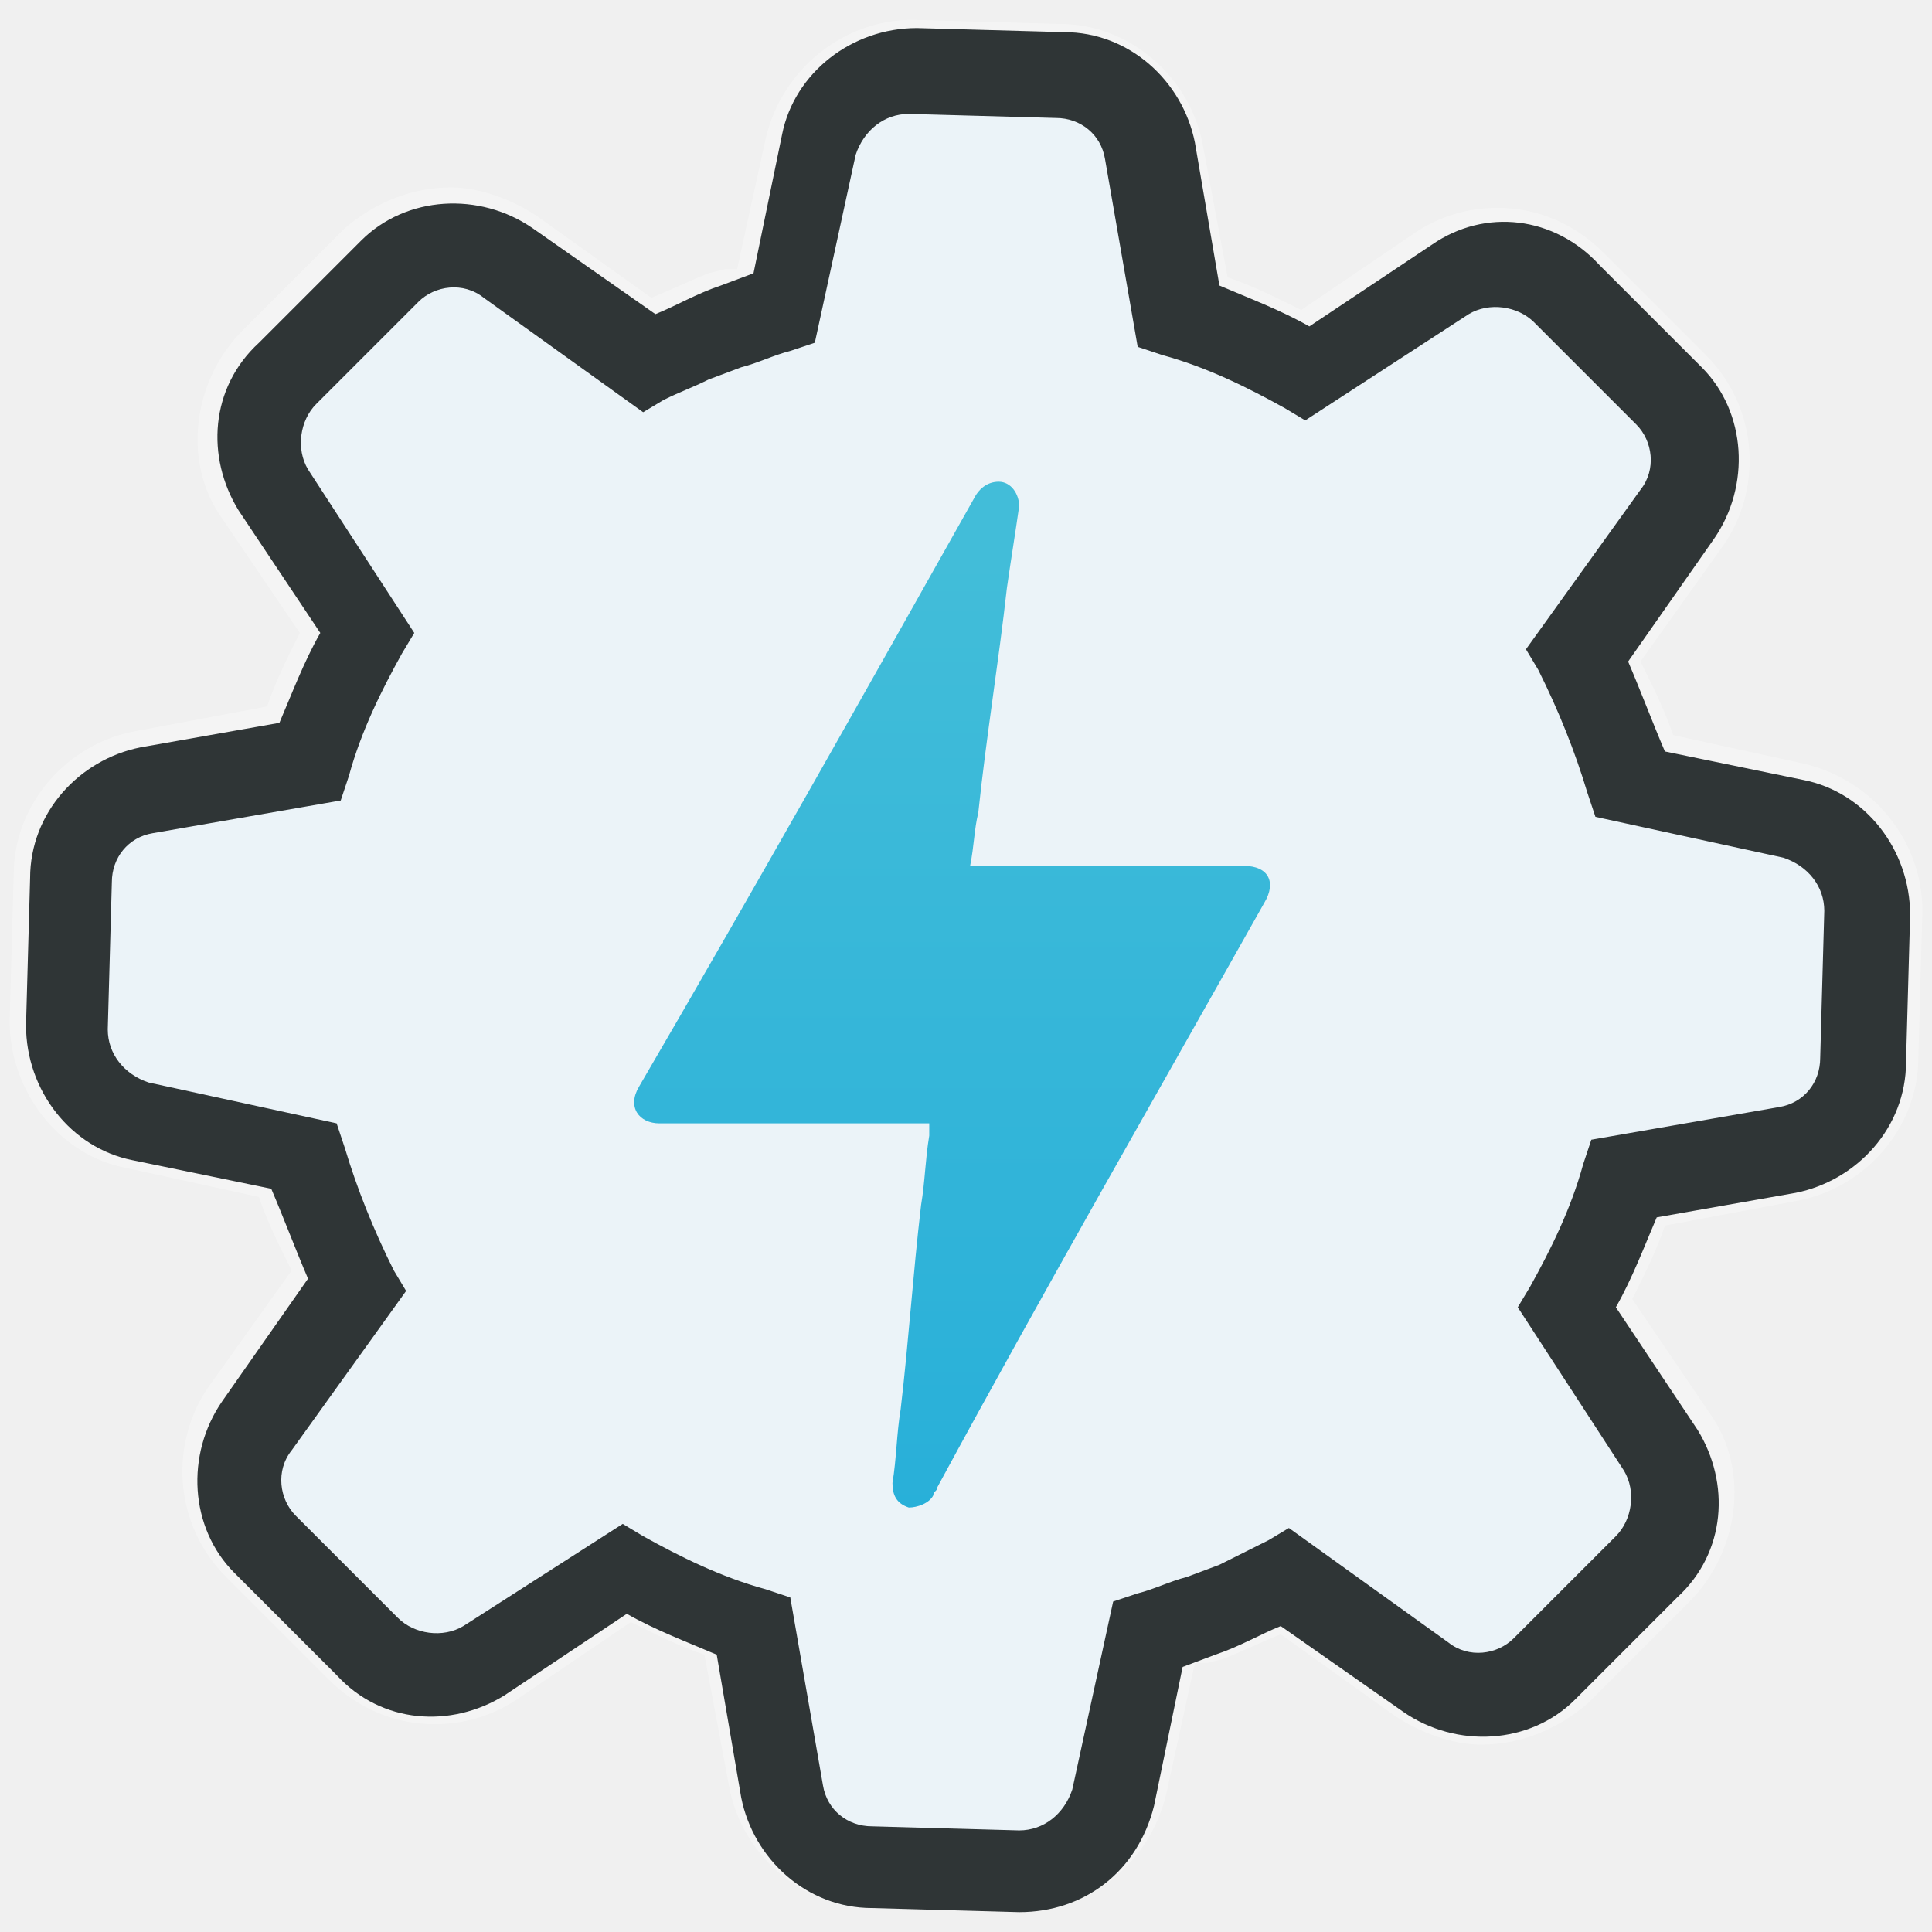
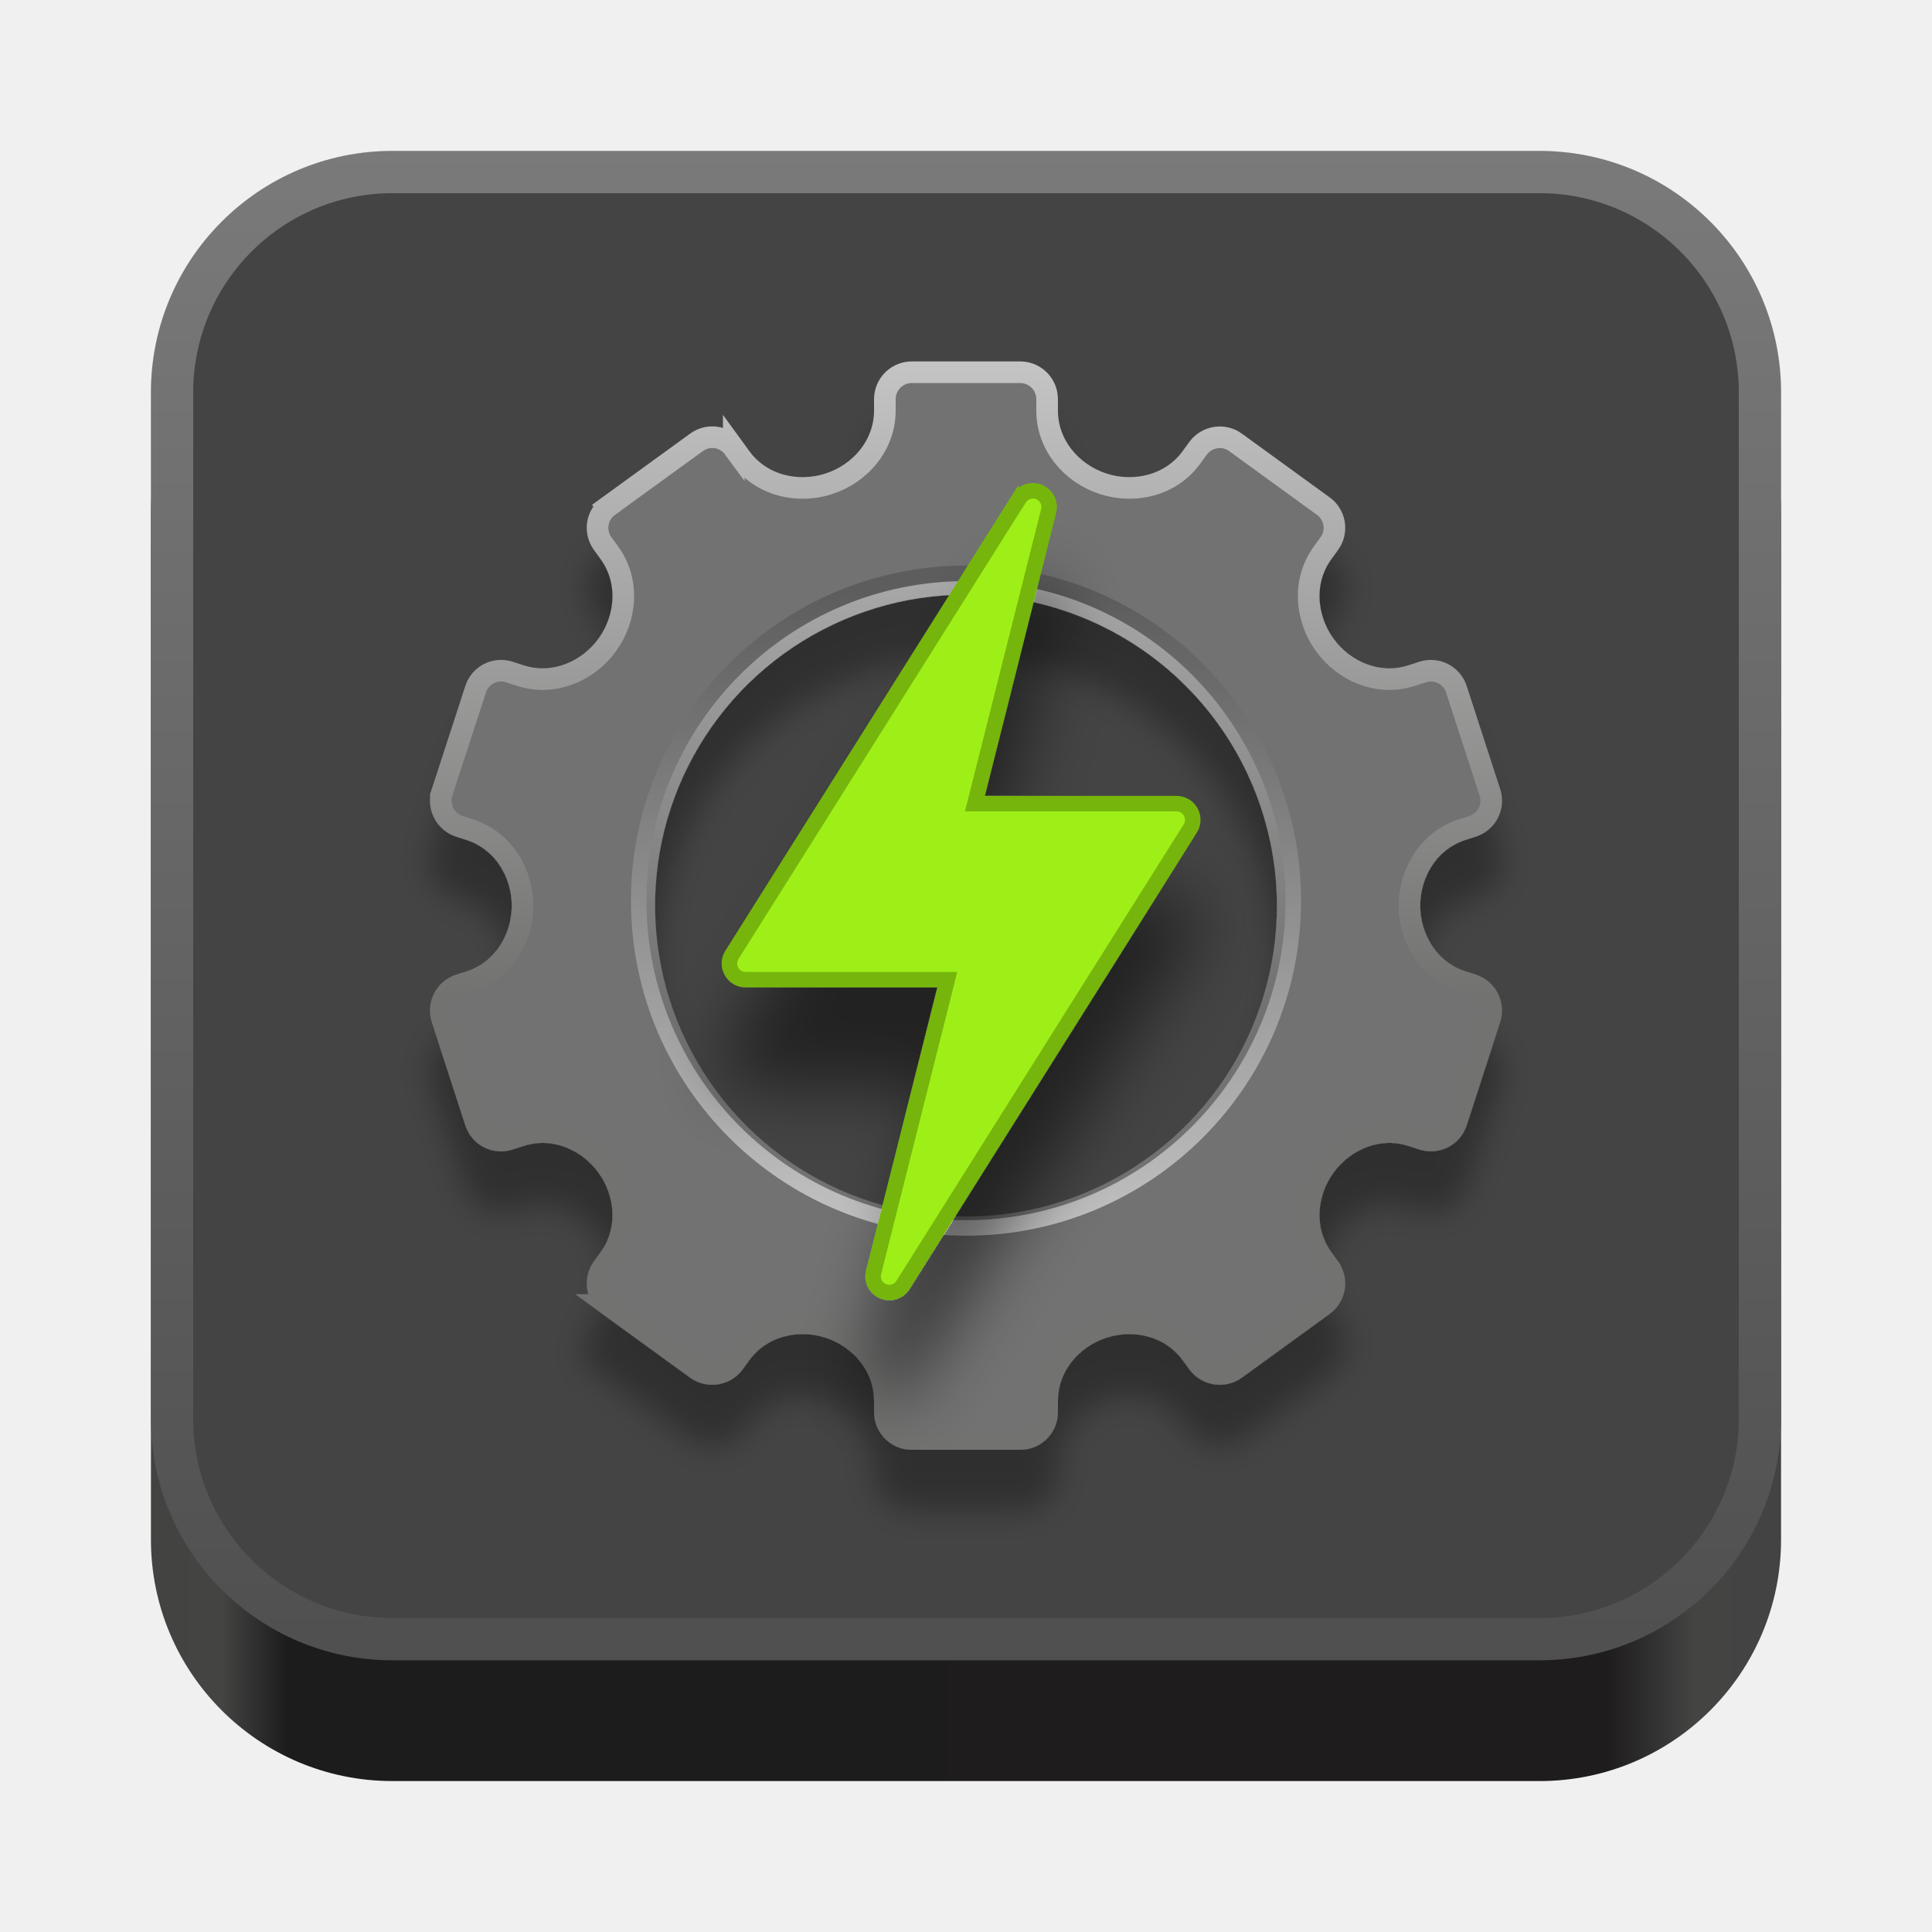
- <svg xmlns="http://www.w3.org/2000/svg" width="64" height="64" viewBox="0 0 16.933 16.933" version="1.1" id="svg1">
-   <defs id="defs1">
-     <linearGradient id="SVGID_00000129901450951144020920000007753056098303935627_" gradientUnits="userSpaceOnUse" x1="-434.028" y1="-74.135" x2="-434.028" y2="-49.801" gradientTransform="matrix(1,0,0,-1,0,-121.5918)">
-       <stop offset="0" style="stop-color:#27AFD9" id="stop80" />
-       <stop offset="1" style="stop-color:#42BDD9" id="stop81" />
+ <svg xmlns="http://www.w3.org/2000/svg" width="64" height="64" viewBox="0 0 64 64" fill="none">
+   <rect x="5" y="9" width="54" height="50" rx="8" fill="url(#paint0_linear_2689_60612)" />
+   <rect x="5" y="5" width="54" height="50" rx="8" fill="#444444" />
+   <rect x="5.7" y="5.7" width="52.6" height="48.6" rx="7.3" stroke="url(#paint1_linear_2689_60612)" stroke-width="1.4" style="mix-blend-mode:soft-light" />
+   <g filter="url(#filter0_d_2689_60612)">
+     <path d="M33.801 12.331L33.888 12.336C34.091 12.357 34.281 12.447 34.426 12.592C34.572 12.737 34.661 12.928 34.682 13.13L34.687 13.218V13.601C34.687 14.746 35.497 15.687 36.542 16.026C37.585 16.365 38.792 16.08 39.466 15.155L39.691 14.846C39.831 14.658 40.038 14.532 40.269 14.496C40.499 14.46 40.735 14.515 40.925 14.65V14.652L43.842 16.77C44.031 16.907 44.157 17.115 44.194 17.346C44.231 17.576 44.175 17.812 44.039 18.001L43.812 18.314C43.139 19.238 43.239 20.474 43.883 21.362C44.526 22.251 45.671 22.732 46.761 22.38L47.13 22.261C47.353 22.189 47.596 22.209 47.804 22.316C48.013 22.422 48.171 22.607 48.244 22.829L49.357 26.254C49.429 26.477 49.41 26.718 49.304 26.927C49.199 27.135 49.016 27.293 48.796 27.367L48.428 27.486C47.337 27.839 46.689 28.899 46.689 29.999C46.689 31.1 47.339 32.16 48.43 32.512L48.783 32.625C49.007 32.699 49.193 32.858 49.3 33.069C49.408 33.278 49.428 33.521 49.357 33.745L48.244 37.169C48.171 37.392 48.012 37.577 47.803 37.684C47.594 37.79 47.351 37.81 47.128 37.738L46.761 37.619C45.671 37.267 44.526 37.748 43.883 38.637C43.239 39.525 43.139 40.761 43.812 41.686L44.038 41.996V41.997C44.175 42.187 44.231 42.423 44.194 42.654C44.157 42.885 44.031 43.092 43.842 43.23L40.925 45.348C40.735 45.483 40.5 45.54 40.269 45.504C40.039 45.468 39.833 45.343 39.693 45.156L39.466 44.845C38.792 43.92 37.585 43.634 36.542 43.973C35.497 44.312 34.687 45.254 34.687 46.4V46.783C34.686 47.017 34.592 47.242 34.426 47.407C34.261 47.573 34.036 47.667 33.801 47.668H30.199C29.964 47.667 29.739 47.573 29.573 47.407C29.428 47.262 29.338 47.072 29.317 46.869L29.312 46.782V46.4C29.312 45.254 28.503 44.312 27.458 43.973C26.414 43.634 25.207 43.92 24.534 44.845L24.307 45.156C24.168 45.343 23.96 45.468 23.73 45.504C23.5 45.54 23.265 45.483 23.075 45.348L20.158 43.23H20.159C19.97 43.092 19.842 42.886 19.805 42.654C19.768 42.423 19.824 42.186 19.961 41.996L20.188 41.686C20.861 40.761 20.76 39.525 20.117 38.637C19.473 37.748 18.329 37.267 17.24 37.619L16.87 37.739C16.759 37.775 16.643 37.789 16.527 37.779C16.411 37.77 16.298 37.738 16.195 37.686C16.092 37.633 16 37.56 15.925 37.472C15.849 37.384 15.792 37.281 15.757 37.171V37.17L14.642 33.745C14.571 33.523 14.589 33.281 14.695 33.072C14.8 32.865 14.983 32.706 15.204 32.632L15.572 32.513C16.662 32.16 17.31 31.101 17.31 30.001C17.31 28.9 16.661 27.839 15.569 27.487L15.217 27.374H15.217C14.993 27.301 14.807 27.142 14.699 26.932C14.591 26.722 14.572 26.477 14.643 26.252L14.642 26.251L15.757 22.829C15.792 22.719 15.849 22.616 15.925 22.527C16 22.439 16.092 22.367 16.195 22.315C16.298 22.262 16.412 22.23 16.527 22.221C16.643 22.212 16.759 22.225 16.87 22.261L17.24 22.38C18.329 22.732 19.473 22.251 20.117 21.362C20.76 20.474 20.861 19.239 20.188 18.314L19.961 18.001C19.825 17.812 19.769 17.576 19.805 17.346C19.842 17.115 19.97 16.907 20.159 16.77L20.158 16.769L23.075 14.652C23.264 14.514 23.5 14.457 23.731 14.493C23.962 14.529 24.169 14.656 24.307 14.844V14.843L24.534 15.155C25.207 16.081 26.414 16.365 27.458 16.026C28.503 15.687 29.312 14.746 29.312 13.601V13.218C29.313 12.983 29.407 12.758 29.573 12.592C29.718 12.447 29.909 12.357 30.111 12.336L30.199 12.331H33.801ZM32 19.341C29.892 19.341 27.831 19.967 26.079 21.138C24.326 22.309 22.96 23.974 22.153 25.921C21.346 27.869 21.135 30.012 21.547 32.079C21.958 34.147 22.973 36.046 24.464 37.536C25.954 39.027 27.853 40.042 29.921 40.453C31.988 40.864 34.131 40.654 36.079 39.847C38.026 39.04 39.691 37.674 40.862 35.921C42.033 34.168 42.658 32.108 42.658 30V29.999C42.654 27.174 41.531 24.465 39.533 22.467C37.535 20.469 34.826 19.345 32.001 19.341H32Z" fill="#727272" stroke="url(#paint2_linear_2689_60612)" stroke-width="0.716" />
+   </g>
+   <circle cx="32" cy="29.835" r="10.842" stroke="url(#paint3_linear_2689_60612)" stroke-width="0.514" />
+   <g filter="url(#filter1_d_2689_60612)">
+     <path d="M33.764 16.509C33.904 16.286 34.188 16.198 34.429 16.302V16.302C34.671 16.407 34.802 16.671 34.737 16.927L32.375 26.302L32.294 26.622H38.976C39.072 26.622 39.166 26.648 39.249 26.697C39.331 26.746 39.399 26.816 39.445 26.899C39.492 26.983 39.515 27.079 39.512 27.175C39.509 27.27 39.481 27.364 39.43 27.445H39.429L29.912 42.567C29.771 42.79 29.49 42.877 29.247 42.773C29.035 42.682 28.908 42.469 28.923 42.245L28.939 42.148L31.301 32.773L31.381 32.453H24.699C24.604 32.453 24.509 32.427 24.427 32.379C24.344 32.33 24.276 32.26 24.23 32.175C24.183 32.092 24.16 31.997 24.163 31.901C24.165 31.829 24.182 31.758 24.212 31.693L24.246 31.631L33.763 16.508L33.764 16.509Z" fill="#9EEF18" stroke="#76B60C" stroke-width="0.514" />
+   </g>
+   <defs>
+     <filter id="filter0_d_2689_60612" x="13.238" y="11.974" width="37.525" height="39.066" filterUnits="userSpaceOnUse" color-interpolation-filters="sRGB">
+       <feFlood flood-opacity="0" result="BackgroundImageFix" />
+       <feColorMatrix in="SourceAlpha" type="matrix" values="0 0 0 0 0 0 0 0 0 0 0 0 0 0 0 0 0 0 127 0" result="hardAlpha" />
+       <feOffset dy="2.009" />
+       <feGaussianBlur stdDeviation="0.502" />
+       <feComposite in2="hardAlpha" operator="out" />
+       <feColorMatrix type="matrix" values="0 0 0 0 0 0 0 0 0 0 0 0 0 0 0 0 0 0 0.3 0" />
+       <feBlend mode="normal" in2="BackgroundImageFix" result="effect1_dropShadow_2689_60612" />
+       <feBlend mode="normal" in="SourceGraphic" in2="effect1_dropShadow_2689_60612" result="shape" />
+     </filter>
+     <filter id="filter1_d_2689_60612" x="21.687" y="16.002" width="20.302" height="32.591" filterUnits="userSpaceOnUse" color-interpolation-filters="sRGB">
+       <feFlood flood-opacity="0" result="BackgroundImageFix" />
+       <feColorMatrix in="SourceAlpha" type="matrix" values="0 0 0 0 0 0 0 0 0 0 0 0 0 0 0 0 0 0 127 0" result="hardAlpha" />
+       <feOffset dy="3.299" />
+       <feGaussianBlur stdDeviation="1.11" />
+       <feComposite in2="hardAlpha" operator="out" />
+       <feColorMatrix type="matrix" values="0 0 0 0 0 0 0 0 0 0 0 0 0 0 0 0 0 0 0.5 0" />
+       <feBlend mode="normal" in2="BackgroundImageFix" result="effect1_dropShadow_2689_60612" />
+       <feBlend mode="normal" in="SourceGraphic" in2="effect1_dropShadow_2689_60612" result="shape" />
+     </filter>
+     <linearGradient id="paint0_linear_2689_60612" x1="5.133" y1="58.167" x2="58.641" y2="58.167" gradientUnits="userSpaceOnUse">
+       <stop stop-color="#434342" />
+       <stop offset="0.041" stop-color="#444443" />
+       <stop offset="0.082" stop-color="#1D1C1D" />
+       <stop offset="0.899" stop-color="#1E1C1D" />
+       <stop offset="0.953" stop-color="#444443" />
+       <stop offset="1" stop-color="#434343" />
+     </linearGradient>
+     <linearGradient id="paint1_linear_2689_60612" x1="32" y1="1" x2="32" y2="61" gradientUnits="userSpaceOnUse">
+       <stop stop-color="white" stop-opacity="0.9" />
+       <stop offset="1" stop-color="white" stop-opacity="0.1" />
+     </linearGradient>
+     <linearGradient id="paint2_linear_2689_60612" x1="32" y1="33.004" x2="32" y2="11.974" gradientUnits="userSpaceOnUse">
+       <stop stop-color="#727271" />
+       <stop offset="1" stop-color="#C4C4C4" />
+     </linearGradient>
+     <linearGradient id="paint3_linear_2689_60612" x1="32" y1="40.934" x2="32.227" y2="19.643" gradientUnits="userSpaceOnUse">
+       <stop stop-color="#C3C3C3" />
+       <stop offset="1" stop-color="#5D5D5D" />
    </linearGradient>
  </defs>
-   <g id="layer1">
-     <g id="g1" transform="matrix(1.353838,0,0,1.353838,-2.995833,-2.995832)">
-       <g id="g81" transform="matrix(0.2645833,0,0,0.2645833,123.2165,24.80469)">
-         <path class="st10" d="m -417.5,-66.2 c -0.3,-1.1 -0.8,-2.1 -1.3,-3.1 l 2.4,-3.4 c 0.6,-0.9 0.5,-2.1 -0.2,-2.9 l -2.5,-2.5 c -0.8,-0.8 -2,-0.9 -2.9,-0.3 l -3.5,2.3 c -1,-0.6 -2,-1 -3.1,-1.4 l -0.7,-4 c -0.2,-1.1 -1.1,-1.8 -2.2,-1.9 l -3.6,-0.1 c -1.1,0 -2,0.7 -2.3,1.8 l -0.9,4 c -0.4,0.1 -0.9,0.3 -1.3,0.5 v 0 c -0.7,0.3 -1.4,0.6 -2,0.9 l -3.4,-2.4 c -0.9,-0.6 -2.1,-0.5 -2.9,0.2 l -1.3,1.2 -1.3,1.3 c -0.8,0.8 -0.9,2 -0.3,2.9 l 2.3,3.5 c -0.6,1 -1,2 -1.4,3.1 l -4,0.7 c -1.1,0.2 -1.8,1.1 -1.9,2.2 l -0.1,3.6 c 0,1.1 0.7,2 1.8,2.3 l 4,0.9 c 0.3,1.1 0.8,2.1 1.3,3.1 l -2.4,3.4 c -0.6,0.9 -0.5,2.1 0.2,2.9 l 2.6,2.4 c 0.8,0.8 2,0.9 2.9,0.3 l 3.5,-2.3 c 1,0.6 2,1 3.1,1.4 l 0.7,4 c 0.2,1.1 1.1,1.8 2.2,1.9 l 3.6,0.1 c 1.1,0 2,-0.7 2.3,-1.8 l 0.9,-4 c 0.4,-0.1 0.9,-0.3 1.3,-0.5 v 0 c 0.7,-0.3 1.4,-0.6 2,-0.9 l 3.4,2.4 c 0.9,0.6 2.1,0.5 2.9,-0.2 l 1.3,-1.2 1.3,-1.3 c 0.8,-0.8 0.9,-2 0.3,-2.9 l -2.3,-3.5 c 0.6,-1 1,-2 1.4,-3.1 l 4,-0.7 c 1.1,-0.2 1.8,-1.1 1.9,-2.2 l 0.1,-3.6 c 0,-1.1 -0.7,-2 -1.8,-2.3 z" id="path76" style="fill:#ffffff" />
-         <path class="st0" d="m -413.2,-66.7 -3.2,-0.7 c -0.2,-0.6 -0.5,-1.2 -0.8,-1.8 l 2,-2.8 c 1,-1.4 0.9,-3.4 -0.4,-4.7 l -2.5,-2.5 c -0.7,-0.7 -1.6,-1.1 -2.6,-1.1 -0.7,0 -1.4,0.2 -2,0.6 l -2.8,1.9 c -0.6,-0.3 -1.2,-0.6 -1.8,-0.8 l -0.6,-3.2 c -0.3,-1.7 -1.8,-3 -3.5,-3 l -3.6,-0.1 c -1.7,0 -3.2,1.2 -3.6,2.9 l -0.7,3.2 h -0.1 c -0.1,0 -0.1,0 -0.2,0 l -0.4,0.1 c -0.5,0.2 -0.9,0.4 -1.4,0.6 l -2.8,-2 c -0.6,-0.4 -1.4,-0.7 -2.1,-0.7 -1,0 -1.9,0.4 -2.6,1 l -2.5,2.5 c -1.2,1.2 -1.5,3.2 -0.5,4.6 l 1.9,2.8 c -0.3,0.6 -0.6,1.2 -0.8,1.8 l -3.2,0.6 c -1.7,0.3 -3,1.8 -3,3.5 l -0.1,3.6 c 0,1.7 1.2,3.3 2.9,3.6 l 3.2,0.7 c 0.2,0.6 0.5,1.2 0.8,1.8 l -2,2.8 c -1,1.4 -0.9,3.4 0.4,4.7 l 2.5,2.5 c 0.7,0.7 1.6,1.1 2.6,1.1 0.7,0 1.4,-0.2 2,-0.6 l 2.8,-1.9 c 0.6,0.3 1.2,0.6 1.8,0.8 l 0.6,3.2 c 0.3,1.7 1.8,3 3.5,3 l 3.6,0.1 c 1.7,0 3.2,-1.2 3.6,-2.9 l 0.7,-3.2 c 0,0 0,0 0.1,0 0.1,0 0.1,0 0.2,0 l 0.4,-0.1 c 0.5,-0.2 0.9,-0.4 1.4,-0.6 l 2.8,2 c 0.6,0.4 1.4,0.7 2.1,0.7 1,0 1.9,-0.4 2.6,-1 l 2.5,-2.5 c 1.2,-1.2 1.5,-3.2 0.5,-4.6 l -1.9,-2.8 c 0.3,-0.6 0.6,-1.2 0.8,-1.8 l 3.2,-0.6 c 1.7,-0.3 3,-1.8 3,-3.5 l 0.1,-3.6 c 0,-1.7 -1.2,-3.2 -2.9,-3.6 z" id="path77" style="opacity:0.3;fill:#ffffff;enable-background:new" />
-         <path class="st12" d="m -417.5,-66.1 c -0.3,-1.1 -0.8,-2.1 -1.3,-3.1 l 2.4,-3.4 c 0.6,-0.9 0.5,-2.1 -0.2,-2.9 l -2.5,-2.5 c -0.8,-0.8 -2,-0.9 -2.9,-0.3 l -3.5,2.3 c -1,-0.6 -2,-1 -3.1,-1.4 l -0.7,-4 c -0.2,-1.1 -1.1,-1.8 -2.2,-1.9 l -3.6,-0.1 c -1.1,0 -2,0.7 -2.3,1.8 l -0.9,4 c -0.4,0.1 -0.9,0.3 -1.3,0.5 v 0 c -0.7,0.3 -1.4,0.6 -2,0.9 l -3.4,-2.4 c -0.9,-0.6 -2.1,-0.5 -2.9,0.2 l -1.3,1.2 -1.3,1.3 c -0.8,0.8 -0.9,2 -0.3,2.9 l 2.3,3.5 c -0.6,1 -1,2 -1.4,3.1 l -4,0.7 c -1.1,0.2 -1.8,1.1 -1.9,2.2 l -0.1,3.6 c 0,1.1 0.7,2 1.8,2.3 l 4,0.9 c 0.3,1.1 0.8,2.1 1.3,3.1 l -2.4,3.4 c -0.6,0.9 -0.5,2.1 0.2,2.9 l 2.5,2.5 c 0.8,0.8 2,0.9 2.9,0.3 l 3.5,-2.3 c 1,0.6 2,1 3.1,1.4 l 0.7,4 c 0.2,1.1 1.1,1.8 2.2,1.9 l 3.6,0.1 c 1.1,0 2,-0.7 2.3,-1.8 l 0.9,-4 c 0.4,-0.1 0.9,-0.3 1.3,-0.5 v 0 c 0.7,-0.3 1.4,-0.6 2,-0.9 l 3.4,2.4 c 0.9,0.6 2.1,0.5 2.9,-0.2 l 1.3,-1.2 1.3,-1.3 c 0.8,-0.8 0.9,-2 0.3,-2.9 l -2.3,-3.5 c 0.6,-1 1,-2 1.4,-3.1 l 4,-0.7 c 1.1,-0.2 1.8,-1.1 1.9,-2.2 l 0.1,-3.6 c 0,-1.1 -0.7,-2 -1.8,-2.3 z" id="path78" style="opacity:0.3;fill:#bbd8e8;enable-background:new" />
-         <g id="g80">
-           <path class="st2" d="m -432.4,-39.2 v 0 l -3.6,-0.1 c -1.3,0 -2.3,-0.9 -2.6,-2.2 l -0.7,-3.8 c -0.9,-0.3 -1.9,-0.8 -2.8,-1.2 l -3.3,2.2 c -1.1,0.7 -2.5,0.5 -3.4,-0.4 l -2.5,-2.5 c -0.9,-0.9 -1,-2.3 -0.3,-3.4 l 2.3,-3.3 c -0.5,-0.9 -0.8,-1.8 -1.1,-2.8 l -3.8,-0.8 c -1.2,-0.3 -2.1,-1.4 -2.1,-2.6 l 0.1,-3.6 c 0,-1.3 0.9,-2.3 2.2,-2.6 l 3.8,-0.7 c 0.3,-0.9 0.8,-1.9 1.2,-2.8 l -2.2,-3.3 c -0.7,-1.1 -0.5,-2.5 0.4,-3.4 l 2.5,-2.5 c 0.9,-0.9 2.3,-1 3.4,-0.3 l 3.3,2.3 c 0.6,-0.3 1.2,-0.6 1.8,-0.8 l 0.4,-0.1 v 0 c 0.2,-0.1 0.5,-0.2 0.7,-0.3 l 0.8,-3.8 c 0.3,-1.2 1.4,-2.1 2.7,-2.1 l 3.6,0.1 c 1.3,0 2.3,0.9 2.6,2.2 l 0.7,3.8 c 0.9,0.3 1.9,0.8 2.8,1.2 l 3.3,-2.2 c 1.1,-0.7 2.5,-0.5 3.4,0.4 l 2.5,2.5 c 0.9,0.9 1,2.3 0.3,3.4 l -2.3,3.3 c 0.5,0.9 0.8,1.8 1.1,2.8 l 3.8,0.8 c 1.2,0.3 2.1,1.4 2.1,2.6 l -0.1,3.6 c 0,1.3 -0.9,2.3 -2.2,2.6 l -3.8,0.7 c -0.3,0.9 -0.8,1.9 -1.2,2.8 l 2.2,3.5 c 0.7,1.1 0.5,2.5 -0.4,3.4 l -2.5,2.5 c -0.9,0.9 -2.3,1 -3.4,0.3 l -3.3,-2.3 c -0.6,0.3 -1.2,0.6 -1.8,0.8 l -0.4,0.1 v 0 c -0.2,0.1 -0.5,0.2 -0.7,0.3 l -0.8,3.8 c -0.3,1.1 -1.4,1.9 -2.7,1.9 z m -9.6,-8.2 0.2,0.1 c 1,0.5 2,1 3.1,1.4 l 0.2,0.1 0.8,4.2 c 0.2,0.9 0.9,1.5 1.8,1.5 l 3.6,0.1 c 0.9,0 1.7,-0.6 1.9,-1.5 l 0.9,-4.2 0.2,-0.1 c 0.4,-0.1 0.8,-0.3 1.3,-0.4 l 0.4,-0.1 v 0 c 0.6,-0.2 1.1,-0.5 1.6,-0.7 l 0.2,-0.1 3.6,2.6 c 0.7,0.5 1.8,0.4 2.4,-0.2 l 2.5,-2.5 c 0.6,-0.6 0.8,-1.6 0.3,-2.4 l -2.4,-3.7 0.1,-0.2 c 0.5,-1 1,-2 1.4,-3.1 l 0.1,-0.2 4.2,-0.8 c 0.9,-0.2 1.5,-0.9 1.5,-1.8 l 0.1,-3.6 c 0,-0.9 -0.6,-1.7 -1.5,-1.9 l -4.2,-0.9 -0.1,-0.2 c -0.3,-1.1 -0.8,-2.1 -1.3,-3.1 l -0.1,-0.2 2.6,-3.6 c 0.5,-0.7 0.4,-1.8 -0.2,-2.4 l -2.5,-2.5 c -0.6,-0.6 -1.6,-0.8 -2.4,-0.3 l -3.7,2.4 -0.2,-0.1 c -1,-0.5 -2,-1 -3.1,-1.4 l -0.2,-0.1 -0.8,-4.2 c -0.2,-0.9 -0.9,-1.5 -1.8,-1.5 l -3.6,-0.1 c -0.9,0 -1.7,0.6 -1.9,1.5 l -0.9,4.2 -0.2,0.1 c -0.4,0.1 -0.8,0.3 -1.3,0.4 l -0.4,0.1 v 0 c -0.6,0.2 -1.1,0.5 -1.6,0.8 l -0.2,0.1 -3.6,-2.6 c -0.7,-0.5 -1.8,-0.4 -2.4,0.2 l -2.5,2.5 c -0.6,0.6 -0.8,1.6 -0.3,2.4 l 2.4,3.7 -0.1,0.2 c -0.5,1 -1,2 -1.4,3.1 l -0.1,0.2 -4.2,0.8 c -0.9,0.2 -1.5,0.9 -1.5,1.8 l -0.1,3.6 c 0,0.9 0.6,1.7 1.5,1.9 l 4.2,0.9 0.1,0.2 c 0.3,1.1 0.8,2.1 1.3,3.1 l 0.1,0.2 -2.6,3.6 c -0.5,0.7 -0.4,1.8 0.2,2.4 l 2.5,2.5 c 0.6,0.6 1.6,0.8 2.4,0.3 z" id="path79" style="fill:#2f3536" />
-           <path class="st2" d="m -432.4,-38.6 v 0 l -3.6,-0.1 c -1.6,0 -2.9,-1.2 -3.2,-2.7 l -0.6,-3.5 c -0.7,-0.3 -1.5,-0.6 -2.2,-1 l -3,2 c -1.3,0.8 -3,0.7 -4.1,-0.5 l -2.5,-2.5 c -1.1,-1.1 -1.2,-2.9 -0.3,-4.2 l 2.1,-3 c -0.3,-0.7 -0.6,-1.5 -0.9,-2.2 l -3.4,-0.7 c -1.5,-0.3 -2.6,-1.7 -2.6,-3.3 l 0.1,-3.6 c 0,-1.6 1.2,-2.9 2.7,-3.2 l 3.4,-0.6 c 0.3,-0.7 0.6,-1.5 1,-2.2 l -2,-3 c -0.8,-1.3 -0.7,-3 0.5,-4.1 l 2.5,-2.5 c 1.1,-1.1 2.9,-1.2 4.2,-0.3 l 3,2.1 c 0.5,-0.2 1,-0.5 1.6,-0.7 l 0.8,-0.3 0.7,-3.4 c 0.3,-1.5 1.7,-2.6 3.3,-2.6 l 3.6,0.1 c 1.6,0 2.9,1.2 3.2,2.7 l 0.6,3.5 c 0.7,0.3 1.5,0.6 2.2,1 l 3,-2 c 1.3,-0.9 3,-0.7 4.1,0.5 l 2.5,2.5 c 1.1,1.1 1.2,2.9 0.3,4.2 l -2.1,3 c 0.3,0.7 0.6,1.5 0.9,2.2 l 3.4,0.7 c 1.5,0.3 2.6,1.7 2.6,3.3 l -0.1,3.6 c 0,1.6 -1.2,2.9 -2.7,3.2 l -3.4,0.6 c -0.3,0.7 -0.6,1.5 -1,2.2 l 2,3 c 0.8,1.3 0.7,3 -0.5,4.1 l -2.5,2.5 c -1.1,1.1 -2.9,1.2 -4.2,0.3 l -3,-2.1 c -0.5,0.2 -1,0.5 -1.6,0.7 l -0.8,0.3 -0.7,3.4 c -0.4,1.6 -1.7,2.6 -3.3,2.6 z m 0,-0.7 v 0.2 z m -9.7,-8.8 0.5,0.3 c 0.9,0.5 1.9,1 3,1.3 l 0.6,0.2 0.8,4.6 c 0.1,0.6 0.6,1 1.2,1 l 3.6,0.1 c 0.6,0 1.1,-0.4 1.3,-1 l 1,-4.6 0.6,-0.2 c 0.4,-0.1 0.8,-0.3 1.2,-0.4 l 0.8,-0.3 c 0.4,-0.2 0.8,-0.4 1.2,-0.6 l 0.5,-0.3 3.9,2.8 c 0.5,0.4 1.2,0.3 1.6,-0.1 l 2.5,-2.5 c 0.4,-0.4 0.5,-1.1 0.2,-1.6 l -2.6,-4 0.3,-0.5 c 0.5,-0.9 1,-1.9 1.3,-3 l 0.2,-0.6 4.6,-0.8 c 0.6,-0.1 1,-0.6 1,-1.2 l 0.1,-3.6 c 0,-0.6 -0.4,-1.1 -1,-1.3 l -4.6,-1 -0.2,-0.6 c -0.3,-1 -0.7,-2 -1.2,-3 l -0.3,-0.5 2.8,-3.9 c 0.4,-0.5 0.3,-1.2 -0.1,-1.6 l -2.5,-2.5 c -0.4,-0.4 -1.1,-0.5 -1.6,-0.2 l -4,2.6 -0.5,-0.3 c -0.9,-0.5 -1.9,-1 -3,-1.3 l -0.6,-0.2 -0.8,-4.6 c -0.1,-0.6 -0.6,-1 -1.2,-1 l -3.6,-0.1 c -0.6,0 -1.1,0.4 -1.3,1 l -1,4.6 -0.6,0.2 c -0.4,0.1 -0.8,0.3 -1.2,0.4 l -0.8,0.3 c -0.4,0.2 -0.7,0.3 -1.1,0.5 l -0.5,0.3 -3.9,-2.8 c -0.5,-0.4 -1.2,-0.3 -1.6,0.1 l -2.5,2.5 c -0.4,0.4 -0.5,1.1 -0.2,1.6 l 2.6,4 -0.3,0.5 c -0.5,0.9 -1,1.9 -1.3,3 l -0.2,0.6 -4.6,0.8 c -0.6,0.1 -1,0.6 -1,1.2 l -0.1,3.6 c 0,0.6 0.4,1.1 1,1.3 l 4.6,1 0.2,0.6 c 0.3,1 0.7,2 1.2,3 l 0.3,0.5 -2.8,3.9 c -0.4,0.5 -0.3,1.2 0.1,1.6 l 2.5,2.5 c 0.4,0.4 1.1,0.5 1.6,0.2 z" id="path80" style="fill:#2f3536" />
-         </g>
-         <linearGradient id="linearGradient2" gradientUnits="userSpaceOnUse" x1="-434.028" y1="-74.135" x2="-434.028" y2="-49.801" gradientTransform="matrix(1,0,0,-1,0,-121.5918)">
-           <stop offset="0" style="stop-color:#27AFD9" id="stop1" />
-           <stop offset="1" style="stop-color:#42BDD9" id="stop2" />
-         </linearGradient>
-         <path style="fill:url(#SVGID_00000129901450951144020920000007753056098303935627_)" d="m -434.6,-57.9 c -0.1,0 -0.2,0 -0.3,0 -2.1,0 -4.2,0 -6.3,0 -0.5,0 -0.8,-0.4 -0.5,-0.9 2.8,-4.8 5.5,-9.6 8.2,-14.4 0.1,-0.2 0.3,-0.4 0.6,-0.4 0.3,0 0.5,0.3 0.5,0.6 -0.1,0.7 -0.2,1.3 -0.3,2 -0.2,1.8 -0.5,3.6 -0.7,5.5 -0.1,0.4 -0.1,0.8 -0.2,1.3 0.1,0 0.2,0 0.3,0 2.1,0 4.3,0 6.4,0 0.6,0 0.8,0.4 0.5,0.9 -2.7,4.8 -5.4,9.5 -8,14.3 0,0.1 -0.1,0.1 -0.1,0.2 -0.1,0.2 -0.4,0.3 -0.6,0.3 -0.3,-0.1 -0.4,-0.3 -0.4,-0.6 0.1,-0.6 0.1,-1.2 0.2,-1.8 0.2,-1.7 0.3,-3.3 0.5,-5 0.1,-0.6 0.1,-1.1 0.2,-1.7 0,0 0,-0.1 0,-0.3 z" id="path81" />
-       </g>
-     </g>
-   </g>
</svg>
